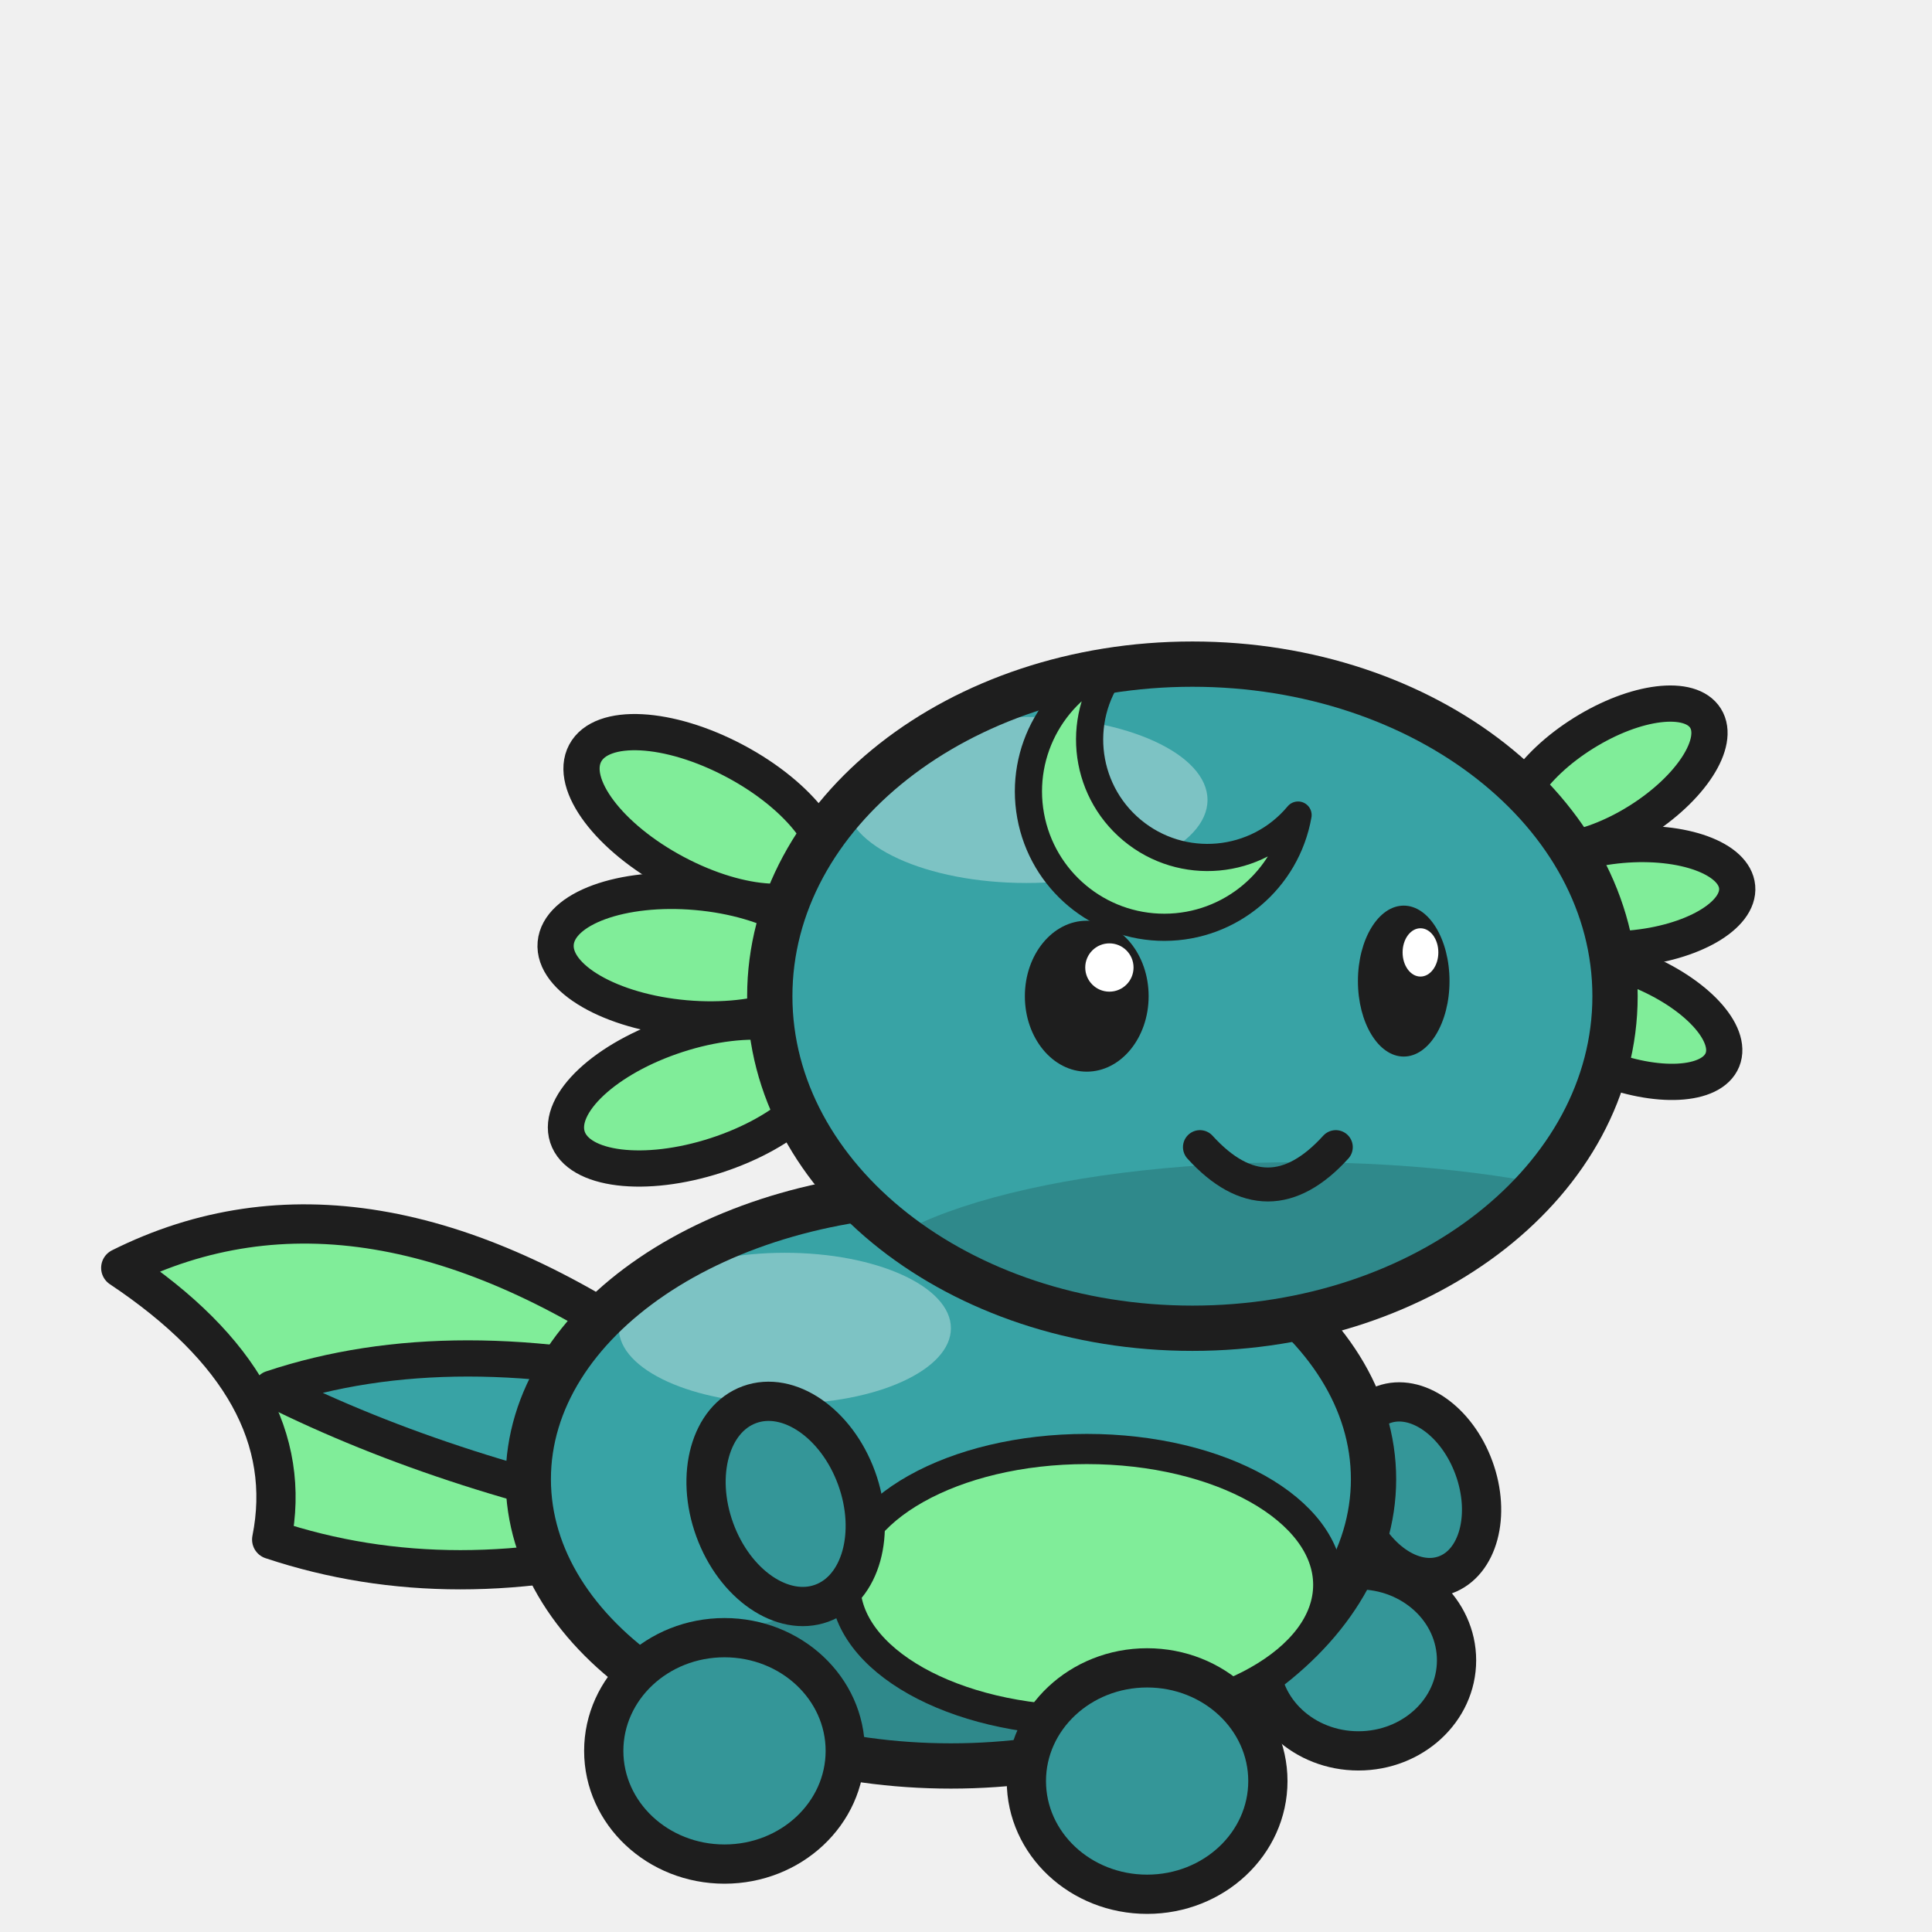
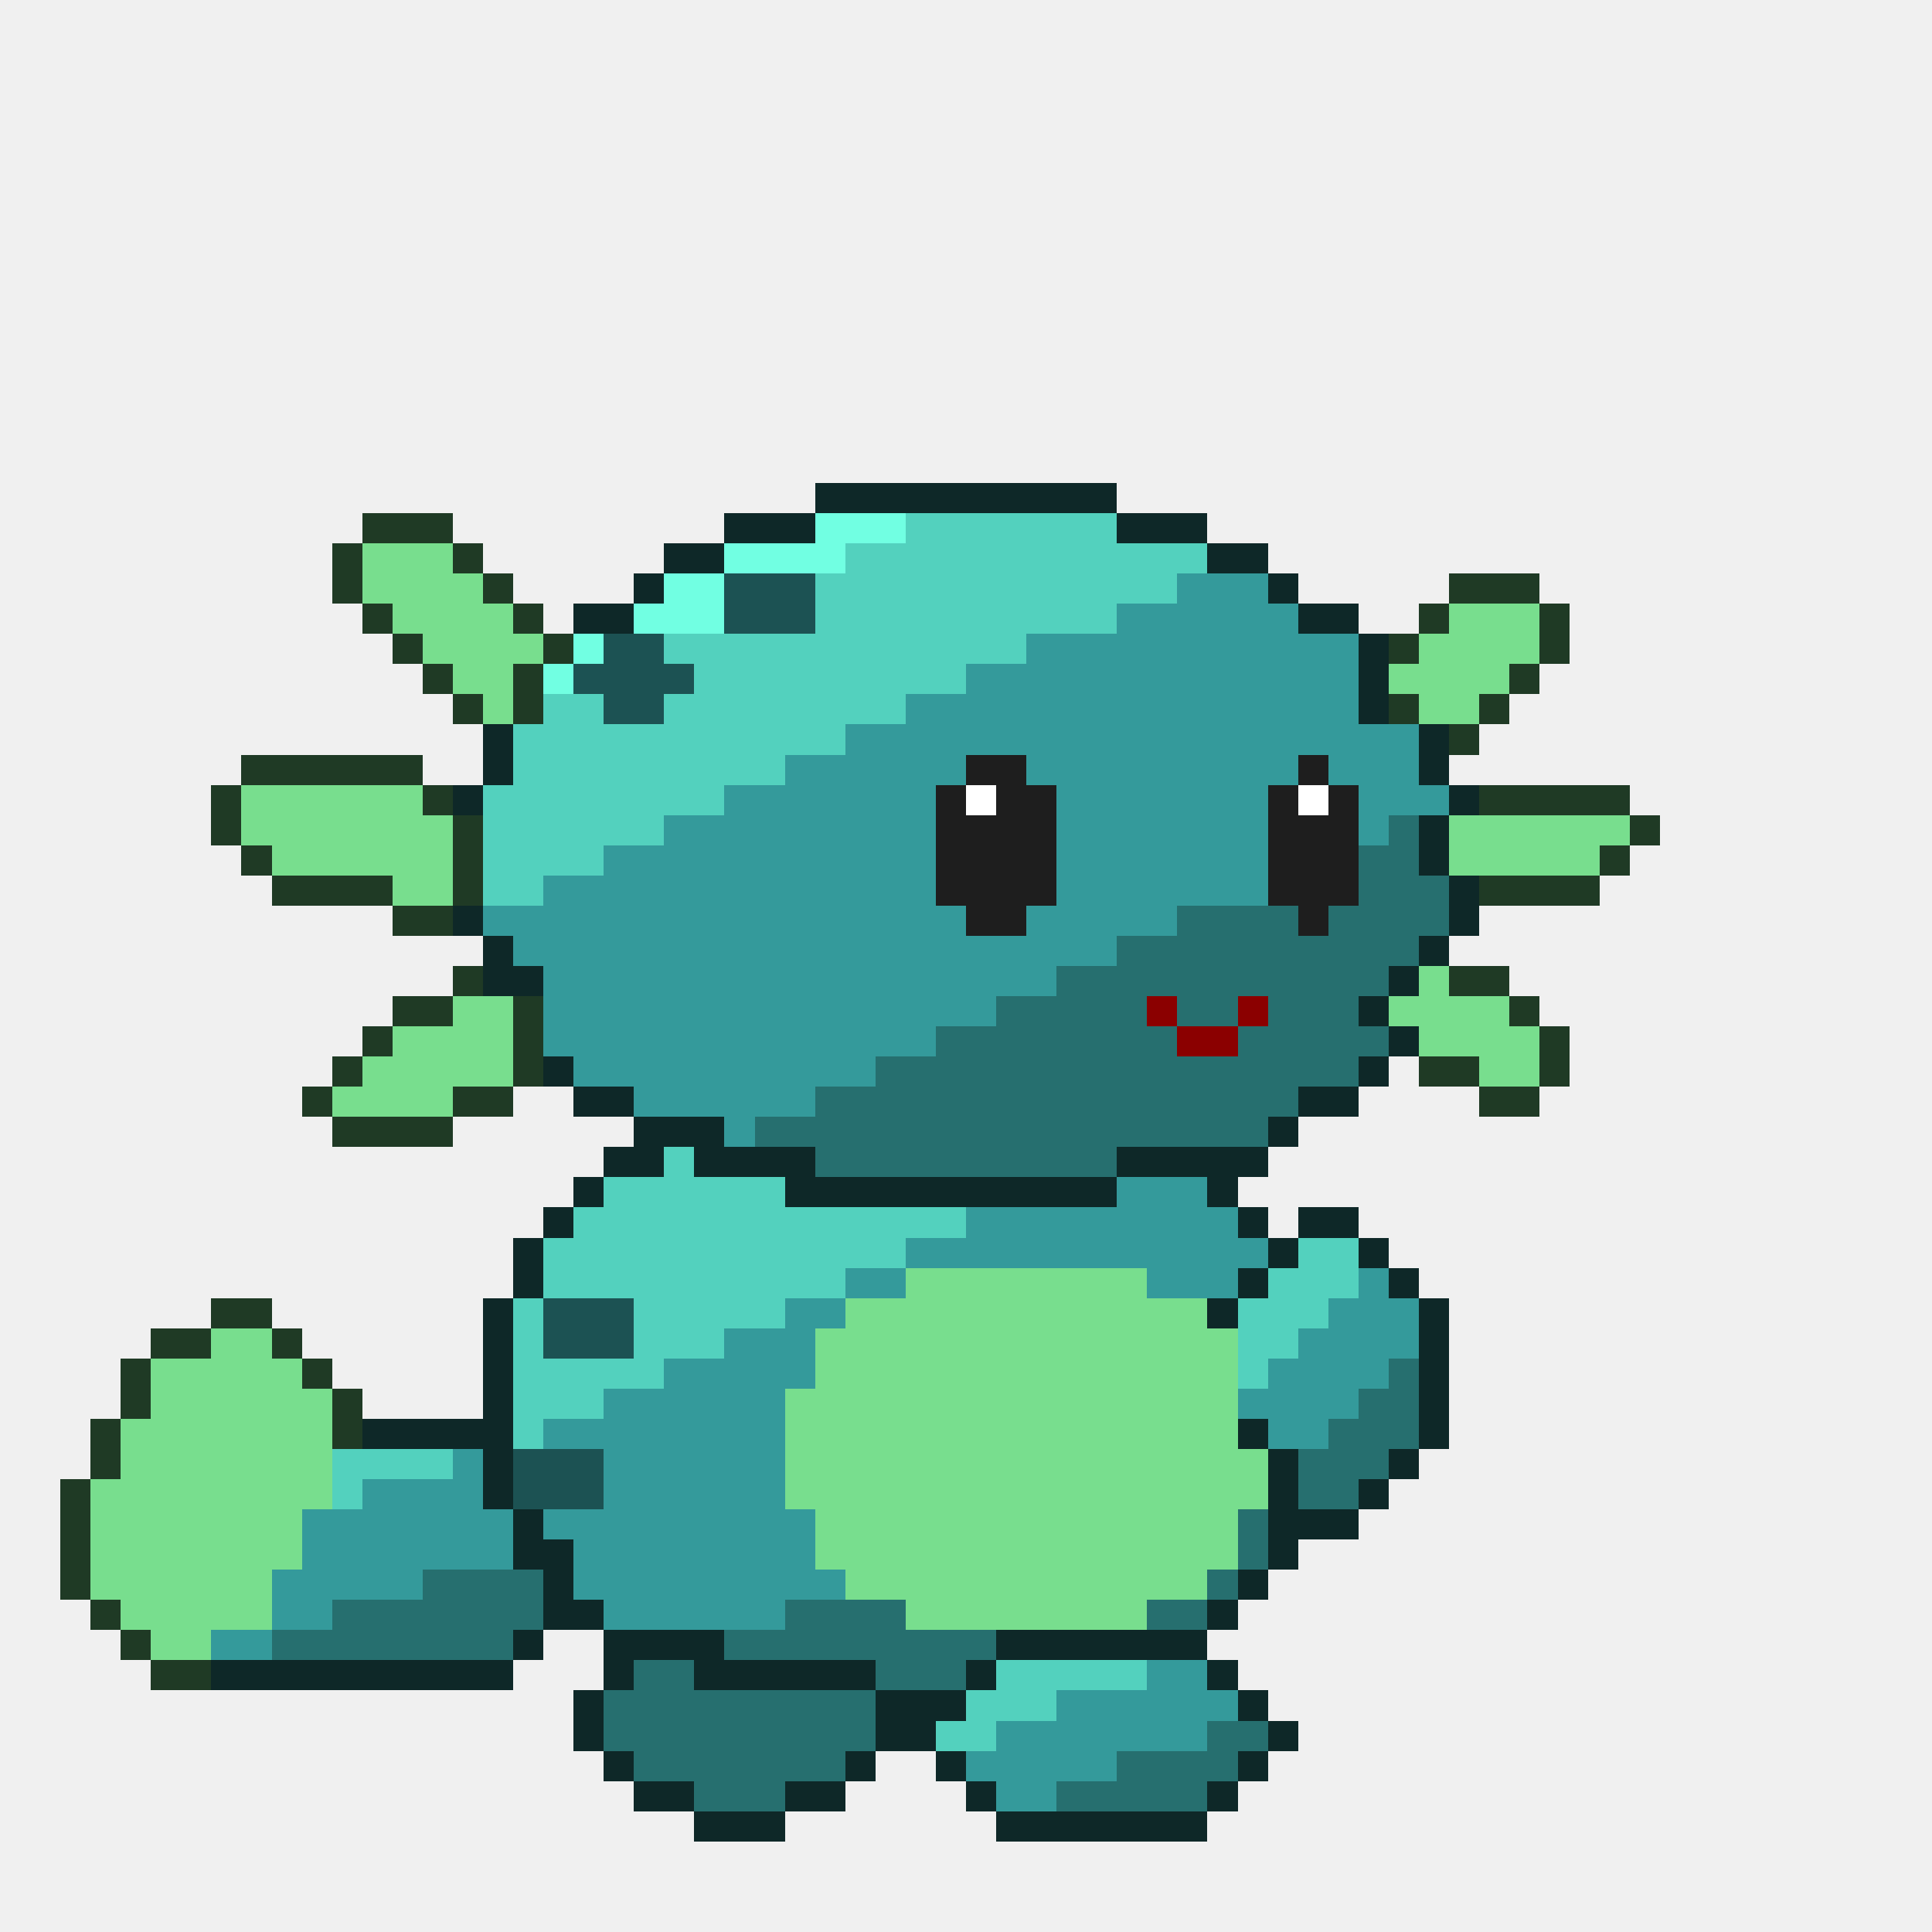
- <svg xmlns="http://www.w3.org/2000/svg" viewBox="0 0 128 128" width="128" height="128">
-   <g transform="translate(64 120) rotate(0) scale(1 1) translate(-64 -120)">
-     <g transform="rotate(0.00 42 96)">
-       <path d="M44 90Q24 76 8 84Q20 92 18 102Q30 106 44 102Z" fill="#80ED99" />
-       <path d="M44 90Q24 76 8 84Q20 92 18 102Q30 106 44 102Z" fill="none" stroke="#1e1e1e" stroke-width="2.6" stroke-linejoin="round" />
-       <path d="M46 92Q30 88 18 92Q30 98 46 101Z" fill="#38A3A5" />
-       <path d="M46 92Q30 88 18 92Q30 98 46 101Z" fill="none" stroke="#1e1e1e" stroke-width="2.4" stroke-linejoin="round" />
-     </g>
-     <ellipse cx="60" cy="108" rx="6.5" ry="6" fill="#349698" />
-     <ellipse cx="60" cy="108" rx="6.5" ry="6" fill="none" stroke="#1e1e1e" stroke-width="2.6" stroke-linejoin="round" />
-     <ellipse cx="90" cy="110" rx="6.5" ry="6" fill="#349698" />
-     <ellipse cx="90" cy="110" rx="6.5" ry="6" fill="none" stroke="#1e1e1e" stroke-width="2.6" stroke-linejoin="round" />
-     <g transform="rotate(70.00 92 94)">
-       <ellipse cx="97" cy="94" rx="6" ry="4.2" fill="#349698" />
-       <ellipse cx="97" cy="94" rx="6" ry="4.2" fill="none" stroke="#1e1e1e" stroke-width="2.6" stroke-linejoin="round" />
-     </g>
-     <ellipse cx="63" cy="98" rx="28" ry="19" fill="#38A3A5" />
-     <clipPath id="f0c0">
-       <ellipse cx="63" cy="98" rx="28" ry="19" />
-     </clipPath>
-     <ellipse cx="72" cy="115" rx="32" ry="10" fill="#000000" fill-opacity="0.16" clip-path="url(#f0c0)" />
-     <ellipse cx="52" cy="88" rx="11" ry="5" fill="#ffffff" fill-opacity="0.35" clip-path="url(#f0c0)" />
-     <ellipse cx="63" cy="98" rx="28" ry="19" fill="none" stroke="#1e1e1e" stroke-width="3" stroke-linejoin="round" />
-     <ellipse cx="72" cy="105" rx="16" ry="9" fill="#80ED99" />
-     <ellipse cx="72" cy="105" rx="16" ry="9" fill="none" stroke="#1e1e1e" stroke-width="2" stroke-linejoin="round" />
-     <g transform="rotate(-32.00 101 55.08)">
-       <ellipse cx="107.765" cy="55.08" rx="7.38" ry="3.444" fill="#80ED99" />
-       <ellipse cx="107.765" cy="55.08" rx="7.38" ry="3.444" fill="none" stroke="#1e1e1e" stroke-width="2.4" stroke-linejoin="round" />
-     </g>
-     <g transform="rotate(-5.00 101 60)">
-       <ellipse cx="107.765" cy="60" rx="7.38" ry="3.444" fill="#80ED99" />
-       <ellipse cx="107.765" cy="60" rx="7.38" ry="3.444" fill="none" stroke="#1e1e1e" stroke-width="2.4" stroke-linejoin="round" />
-     </g>
-     <g transform="rotate(22.00 101 64.92)">
-       <ellipse cx="107.765" cy="64.92" rx="7.38" ry="3.444" fill="#80ED99" />
-       <ellipse cx="107.765" cy="64.92" rx="7.38" ry="3.444" fill="none" stroke="#1e1e1e" stroke-width="2.4" stroke-linejoin="round" />
-     </g>
-     <g transform="rotate(-152.00 54 58)">
-       <ellipse cx="62.25" cy="58" rx="9" ry="4.2" fill="#80ED99" />
-       <ellipse cx="62.25" cy="58" rx="9" ry="4.2" fill="none" stroke="#1e1e1e" stroke-width="2.4" stroke-linejoin="round" />
-     </g>
-     <g transform="rotate(-175.00 54 64)">
-       <ellipse cx="62.25" cy="64" rx="9" ry="4.2" fill="#80ED99" />
-       <ellipse cx="62.25" cy="64" rx="9" ry="4.2" fill="none" stroke="#1e1e1e" stroke-width="2.4" stroke-linejoin="round" />
-     </g>
-     <g transform="rotate(162.00 54 70)">
-       <ellipse cx="62.25" cy="70" rx="9" ry="4.2" fill="#80ED99" />
-       <ellipse cx="62.25" cy="70" rx="9" ry="4.2" fill="none" stroke="#1e1e1e" stroke-width="2.4" stroke-linejoin="round" />
-     </g>
-     <ellipse cx="79" cy="66" rx="28" ry="22" fill="#38A3A5" />
-     <clipPath id="f0c1">
-       <ellipse cx="79" cy="66" rx="28" ry="22" />
-     </clipPath>
-     <ellipse cx="86" cy="86" rx="30" ry="9" fill="#000000" fill-opacity="0.16" clip-path="url(#f0c1)" />
-     <ellipse cx="68" cy="53" rx="12" ry="5.5" fill="#ffffff" fill-opacity="0.35" clip-path="url(#f0c1)" />
-     <ellipse cx="79" cy="66" rx="28" ry="22" fill="none" stroke="#1e1e1e" stroke-width="3" stroke-linejoin="round" />
-     <path d="M74 44A9 9 0 1 0 86 54A7 7 0 1 1 74 44Z" fill="#80ED99" />
-     <path d="M74 44A9 9 0 1 0 86 54A7 7 0 1 1 74 44Z" fill="none" stroke="#1e1e1e" stroke-width="1.8" stroke-linejoin="round" />
-     <ellipse cx="72" cy="66" rx="4.1" ry="5" fill="#1e1e1e" />
-     <circle cx="73.5" cy="64.1" r="1.6" fill="#ffffff" />
-     <g transform="translate(93 65) scale(0.74 1) translate(-93 -65)">
-       <ellipse cx="93" cy="65" rx="4.1" ry="5" fill="#1e1e1e" />
-       <circle cx="94.5" cy="63.1" r="1.6" fill="#ffffff" />
-     </g>
-     <path d="M79.5 76Q84 80.95 88.5 76" fill="none" stroke="#1e1e1e" stroke-width="2.25" stroke-linecap="round" stroke-linejoin="round" />
-     <ellipse cx="48" cy="116" rx="8" ry="7.5" fill="#349698" />
-     <ellipse cx="48" cy="116" rx="8" ry="7.5" fill="none" stroke="#1e1e1e" stroke-width="2.6" stroke-linejoin="round" />
-     <ellipse cx="76" cy="118" rx="8" ry="7.5" fill="#349698" />
-     <ellipse cx="76" cy="118" rx="8" ry="7.5" fill="none" stroke="#1e1e1e" stroke-width="2.6" stroke-linejoin="round" />
-     <g transform="rotate(70.00 50 94)">
-       <ellipse cx="56" cy="94" rx="7" ry="5" fill="#349698" />
-       <ellipse cx="56" cy="94" rx="7" ry="5" fill="none" stroke="#1e1e1e" stroke-width="2.6" stroke-linejoin="round" />
-     </g>
-   </g>
+ <svg xmlns="http://www.w3.org/2000/svg" viewBox="0 0 128 128" width="128" height="128" shape-rendering="crispEdges">
+   <rect x="54" y="32" width="20" height="2" fill="#0e2828" />
+   <rect x="24" y="34" width="6" height="2" fill="#1f3a25" />
+   <rect x="48" y="34" width="6" height="2" fill="#0e2828" />
+   <rect x="54" y="34" width="6" height="2" fill="#71ffe2" />
+   <rect x="60" y="34" width="14" height="2" fill="#53d1be" />
+   <rect x="74" y="34" width="6" height="2" fill="#0e2828" />
+   <rect x="22" y="36" width="2" height="2" fill="#1f3a25" />
+   <rect x="24" y="36" width="6" height="2" fill="#78de8e" />
+   <rect x="30" y="36" width="2" height="2" fill="#1f3a25" />
+   <rect x="44" y="36" width="4" height="2" fill="#0e2828" />
+   <rect x="48" y="36" width="8" height="2" fill="#71ffe2" />
+   <rect x="56" y="36" width="24" height="2" fill="#53d1be" />
+   <rect x="80" y="36" width="4" height="2" fill="#0e2828" />
+   <rect x="22" y="38" width="2" height="2" fill="#1f3a25" />
+   <rect x="24" y="38" width="8" height="2" fill="#78de8e" />
+   <rect x="32" y="38" width="2" height="2" fill="#1f3a25" />
+   <rect x="42" y="38" width="2" height="2" fill="#0e2828" />
+   <rect x="44" y="38" width="4" height="2" fill="#71ffe2" />
+   <rect x="48" y="38" width="6" height="2" fill="#1c5253" />
+   <rect x="54" y="38" width="24" height="2" fill="#53d1be" />
+   <rect x="78" y="38" width="6" height="2" fill="#349a9b" />
+   <rect x="84" y="38" width="2" height="2" fill="#0e2828" />
+   <rect x="96" y="38" width="6" height="2" fill="#1f3a25" />
+   <rect x="24" y="40" width="2" height="2" fill="#1f3a25" />
+   <rect x="26" y="40" width="8" height="2" fill="#78de8e" />
+   <rect x="34" y="40" width="2" height="2" fill="#1f3a25" />
+   <rect x="38" y="40" width="4" height="2" fill="#0e2828" />
+   <rect x="42" y="40" width="6" height="2" fill="#71ffe2" />
+   <rect x="48" y="40" width="6" height="2" fill="#1c5253" />
+   <rect x="54" y="40" width="20" height="2" fill="#53d1be" />
+   <rect x="74" y="40" width="12" height="2" fill="#349a9b" />
+   <rect x="86" y="40" width="4" height="2" fill="#0e2828" />
+   <rect x="94" y="40" width="2" height="2" fill="#1f3a25" />
+   <rect x="96" y="40" width="6" height="2" fill="#78de8e" />
+   <rect x="102" y="40" width="2" height="2" fill="#1f3a25" />
+   <rect x="26" y="42" width="2" height="2" fill="#1f3a25" />
+   <rect x="28" y="42" width="8" height="2" fill="#78de8e" />
+   <rect x="36" y="42" width="2" height="2" fill="#1f3a25" />
+   <rect x="38" y="42" width="2" height="2" fill="#71ffe2" />
+   <rect x="40" y="42" width="4" height="2" fill="#1c5253" />
+   <rect x="44" y="42" width="24" height="2" fill="#53d1be" />
+   <rect x="68" y="42" width="22" height="2" fill="#349a9b" />
+   <rect x="90" y="42" width="2" height="2" fill="#0e2828" />
+   <rect x="92" y="42" width="2" height="2" fill="#1f3a25" />
+   <rect x="94" y="42" width="8" height="2" fill="#78de8e" />
+   <rect x="102" y="42" width="2" height="2" fill="#1f3a25" />
+   <rect x="28" y="44" width="2" height="2" fill="#1f3a25" />
+   <rect x="30" y="44" width="4" height="2" fill="#78de8e" />
+   <rect x="34" y="44" width="2" height="2" fill="#1f3a25" />
+   <rect x="36" y="44" width="2" height="2" fill="#71ffe2" />
+   <rect x="38" y="44" width="8" height="2" fill="#1c5253" />
+   <rect x="46" y="44" width="18" height="2" fill="#53d1be" />
+   <rect x="64" y="44" width="26" height="2" fill="#349a9b" />
+   <rect x="90" y="44" width="2" height="2" fill="#0e2828" />
+   <rect x="92" y="44" width="8" height="2" fill="#78de8e" />
+   <rect x="100" y="44" width="2" height="2" fill="#1f3a25" />
+   <rect x="30" y="46" width="2" height="2" fill="#1f3a25" />
+   <rect x="32" y="46" width="2" height="2" fill="#78de8e" />
+   <rect x="34" y="46" width="2" height="2" fill="#1f3a25" />
+   <rect x="36" y="46" width="4" height="2" fill="#53d1be" />
+   <rect x="40" y="46" width="4" height="2" fill="#1c5253" />
+   <rect x="44" y="46" width="16" height="2" fill="#53d1be" />
+   <rect x="60" y="46" width="30" height="2" fill="#349a9b" />
+   <rect x="90" y="46" width="2" height="2" fill="#0e2828" />
+   <rect x="92" y="46" width="2" height="2" fill="#1f3a25" />
+   <rect x="94" y="46" width="4" height="2" fill="#78de8e" />
+   <rect x="98" y="46" width="2" height="2" fill="#1f3a25" />
+   <rect x="32" y="48" width="2" height="2" fill="#0e2828" />
+   <rect x="34" y="48" width="22" height="2" fill="#53d1be" />
+   <rect x="56" y="48" width="38" height="2" fill="#349a9b" />
+   <rect x="94" y="48" width="2" height="2" fill="#0e2828" />
+   <rect x="96" y="48" width="2" height="2" fill="#1f3a25" />
+   <rect x="16" y="50" width="12" height="2" fill="#1f3a25" />
+   <rect x="32" y="50" width="2" height="2" fill="#0e2828" />
+   <rect x="34" y="50" width="18" height="2" fill="#53d1be" />
+   <rect x="52" y="50" width="12" height="2" fill="#349a9b" />
+   <rect x="64" y="50" width="4" height="2" fill="#1e1e1e" />
+   <rect x="68" y="50" width="18" height="2" fill="#349a9b" />
+   <rect x="86" y="50" width="2" height="2" fill="#1e1e1e" />
+   <rect x="88" y="50" width="6" height="2" fill="#349a9b" />
+   <rect x="94" y="50" width="2" height="2" fill="#0e2828" />
+   <rect x="14" y="52" width="2" height="2" fill="#1f3a25" />
+   <rect x="16" y="52" width="12" height="2" fill="#78de8e" />
+   <rect x="28" y="52" width="2" height="2" fill="#1f3a25" />
+   <rect x="30" y="52" width="2" height="2" fill="#0e2828" />
+   <rect x="32" y="52" width="16" height="2" fill="#53d1be" />
+   <rect x="48" y="52" width="14" height="2" fill="#349a9b" />
+   <rect x="62" y="52" width="2" height="2" fill="#1e1e1e" />
+   <rect x="64" y="52" width="2" height="2" fill="#ffffff" />
+   <rect x="66" y="52" width="4" height="2" fill="#1e1e1e" />
+   <rect x="70" y="52" width="14" height="2" fill="#349a9b" />
+   <rect x="84" y="52" width="2" height="2" fill="#1e1e1e" />
+   <rect x="86" y="52" width="2" height="2" fill="#ffffff" />
+   <rect x="88" y="52" width="2" height="2" fill="#1e1e1e" />
+   <rect x="90" y="52" width="6" height="2" fill="#349a9b" />
+   <rect x="96" y="52" width="2" height="2" fill="#0e2828" />
+   <rect x="98" y="52" width="10" height="2" fill="#1f3a25" />
+   <rect x="14" y="54" width="2" height="2" fill="#1f3a25" />
+   <rect x="16" y="54" width="14" height="2" fill="#78de8e" />
+   <rect x="30" y="54" width="2" height="2" fill="#1f3a25" />
+   <rect x="32" y="54" width="12" height="2" fill="#53d1be" />
+   <rect x="44" y="54" width="18" height="2" fill="#349a9b" />
+   <rect x="62" y="54" width="8" height="2" fill="#1e1e1e" />
+   <rect x="70" y="54" width="14" height="2" fill="#349a9b" />
+   <rect x="84" y="54" width="6" height="2" fill="#1e1e1e" />
+   <rect x="90" y="54" width="2" height="2" fill="#349a9b" />
+   <rect x="92" y="54" width="2" height="2" fill="#266f6f" />
+   <rect x="94" y="54" width="2" height="2" fill="#0e2828" />
+   <rect x="96" y="54" width="12" height="2" fill="#78de8e" />
+   <rect x="108" y="54" width="2" height="2" fill="#1f3a25" />
+   <rect x="16" y="56" width="2" height="2" fill="#1f3a25" />
+   <rect x="18" y="56" width="12" height="2" fill="#78de8e" />
+   <rect x="30" y="56" width="2" height="2" fill="#1f3a25" />
+   <rect x="32" y="56" width="8" height="2" fill="#53d1be" />
+   <rect x="40" y="56" width="22" height="2" fill="#349a9b" />
+   <rect x="62" y="56" width="8" height="2" fill="#1e1e1e" />
+   <rect x="70" y="56" width="14" height="2" fill="#349a9b" />
+   <rect x="84" y="56" width="6" height="2" fill="#1e1e1e" />
+   <rect x="90" y="56" width="4" height="2" fill="#266f6f" />
+   <rect x="94" y="56" width="2" height="2" fill="#0e2828" />
+   <rect x="96" y="56" width="10" height="2" fill="#78de8e" />
+   <rect x="106" y="56" width="2" height="2" fill="#1f3a25" />
+   <rect x="18" y="58" width="8" height="2" fill="#1f3a25" />
+   <rect x="26" y="58" width="4" height="2" fill="#78de8e" />
+   <rect x="30" y="58" width="2" height="2" fill="#1f3a25" />
+   <rect x="32" y="58" width="4" height="2" fill="#53d1be" />
+   <rect x="36" y="58" width="26" height="2" fill="#349a9b" />
+   <rect x="62" y="58" width="8" height="2" fill="#1e1e1e" />
+   <rect x="70" y="58" width="14" height="2" fill="#349a9b" />
+   <rect x="84" y="58" width="6" height="2" fill="#1e1e1e" />
+   <rect x="90" y="58" width="6" height="2" fill="#266f6f" />
+   <rect x="96" y="58" width="2" height="2" fill="#0e2828" />
+   <rect x="98" y="58" width="8" height="2" fill="#1f3a25" />
+   <rect x="26" y="60" width="4" height="2" fill="#1f3a25" />
+   <rect x="30" y="60" width="2" height="2" fill="#0e2828" />
+   <rect x="32" y="60" width="32" height="2" fill="#349a9b" />
+   <rect x="64" y="60" width="4" height="2" fill="#1e1e1e" />
+   <rect x="68" y="60" width="10" height="2" fill="#349a9b" />
+   <rect x="78" y="60" width="8" height="2" fill="#266f6f" />
+   <rect x="86" y="60" width="2" height="2" fill="#1e1e1e" />
+   <rect x="88" y="60" width="8" height="2" fill="#266f6f" />
+   <rect x="96" y="60" width="2" height="2" fill="#0e2828" />
+   <rect x="32" y="62" width="2" height="2" fill="#0e2828" />
+   <rect x="34" y="62" width="40" height="2" fill="#349a9b" />
+   <rect x="74" y="62" width="20" height="2" fill="#266f6f" />
+   <rect x="94" y="62" width="2" height="2" fill="#0e2828" />
+   <rect x="30" y="64" width="2" height="2" fill="#1f3a25" />
+   <rect x="32" y="64" width="4" height="2" fill="#0e2828" />
+   <rect x="36" y="64" width="34" height="2" fill="#349a9b" />
+   <rect x="70" y="64" width="22" height="2" fill="#266f6f" />
+   <rect x="92" y="64" width="2" height="2" fill="#0e2828" />
+   <rect x="94" y="64" width="2" height="2" fill="#78de8e" />
+   <rect x="96" y="64" width="4" height="2" fill="#1f3a25" />
+   <rect x="26" y="66" width="4" height="2" fill="#1f3a25" />
+   <rect x="30" y="66" width="4" height="2" fill="#78de8e" />
+   <rect x="34" y="66" width="2" height="2" fill="#1f3a25" />
+   <rect x="36" y="66" width="30" height="2" fill="#349a9b" />
+   <rect x="66" y="66" width="10" height="2" fill="#266f6f" />
+   <rect x="76" y="66" width="2" height="2" fill="#8b0000" />
+   <rect x="78" y="66" width="4" height="2" fill="#266f6f" />
+   <rect x="82" y="66" width="2" height="2" fill="#8b0000" />
+   <rect x="84" y="66" width="6" height="2" fill="#266f6f" />
+   <rect x="90" y="66" width="2" height="2" fill="#0e2828" />
+   <rect x="92" y="66" width="8" height="2" fill="#78de8e" />
+   <rect x="100" y="66" width="2" height="2" fill="#1f3a25" />
+   <rect x="24" y="68" width="2" height="2" fill="#1f3a25" />
+   <rect x="26" y="68" width="8" height="2" fill="#78de8e" />
+   <rect x="34" y="68" width="2" height="2" fill="#1f3a25" />
+   <rect x="36" y="68" width="26" height="2" fill="#349a9b" />
+   <rect x="62" y="68" width="16" height="2" fill="#266f6f" />
+   <rect x="78" y="68" width="4" height="2" fill="#8b0000" />
+   <rect x="82" y="68" width="10" height="2" fill="#266f6f" />
+   <rect x="92" y="68" width="2" height="2" fill="#0e2828" />
+   <rect x="94" y="68" width="8" height="2" fill="#78de8e" />
+   <rect x="102" y="68" width="2" height="2" fill="#1f3a25" />
+   <rect x="22" y="70" width="2" height="2" fill="#1f3a25" />
+   <rect x="24" y="70" width="10" height="2" fill="#78de8e" />
+   <rect x="34" y="70" width="2" height="2" fill="#1f3a25" />
+   <rect x="36" y="70" width="2" height="2" fill="#0e2828" />
+   <rect x="38" y="70" width="20" height="2" fill="#349a9b" />
+   <rect x="58" y="70" width="32" height="2" fill="#266f6f" />
+   <rect x="90" y="70" width="2" height="2" fill="#0e2828" />
+   <rect x="94" y="70" width="4" height="2" fill="#1f3a25" />
+   <rect x="98" y="70" width="4" height="2" fill="#78de8e" />
+   <rect x="102" y="70" width="2" height="2" fill="#1f3a25" />
+   <rect x="20" y="72" width="2" height="2" fill="#1f3a25" />
+   <rect x="22" y="72" width="8" height="2" fill="#78de8e" />
+   <rect x="30" y="72" width="4" height="2" fill="#1f3a25" />
+   <rect x="38" y="72" width="4" height="2" fill="#0e2828" />
+   <rect x="42" y="72" width="12" height="2" fill="#349a9b" />
+   <rect x="54" y="72" width="32" height="2" fill="#266f6f" />
+   <rect x="86" y="72" width="4" height="2" fill="#0e2828" />
+   <rect x="98" y="72" width="4" height="2" fill="#1f3a25" />
+   <rect x="22" y="74" width="8" height="2" fill="#1f3a25" />
+   <rect x="42" y="74" width="6" height="2" fill="#0e2828" />
+   <rect x="48" y="74" width="2" height="2" fill="#349a9b" />
+   <rect x="50" y="74" width="34" height="2" fill="#266f6f" />
+   <rect x="84" y="74" width="2" height="2" fill="#0e2828" />
+   <rect x="40" y="76" width="4" height="2" fill="#0e2828" />
+   <rect x="44" y="76" width="2" height="2" fill="#53d1be" />
+   <rect x="46" y="76" width="8" height="2" fill="#0e2828" />
+   <rect x="54" y="76" width="20" height="2" fill="#266f6f" />
+   <rect x="74" y="76" width="10" height="2" fill="#0e2828" />
+   <rect x="38" y="78" width="2" height="2" fill="#0e2828" />
+   <rect x="40" y="78" width="12" height="2" fill="#53d1be" />
+   <rect x="52" y="78" width="22" height="2" fill="#0e2828" />
+   <rect x="74" y="78" width="6" height="2" fill="#349a9b" />
+   <rect x="80" y="78" width="2" height="2" fill="#0e2828" />
+   <rect x="36" y="80" width="2" height="2" fill="#0e2828" />
+   <rect x="38" y="80" width="26" height="2" fill="#53d1be" />
+   <rect x="64" y="80" width="18" height="2" fill="#349a9b" />
+   <rect x="82" y="80" width="2" height="2" fill="#0e2828" />
+   <rect x="86" y="80" width="4" height="2" fill="#0e2828" />
+   <rect x="34" y="82" width="2" height="2" fill="#0e2828" />
+   <rect x="36" y="82" width="24" height="2" fill="#53d1be" />
+   <rect x="60" y="82" width="24" height="2" fill="#349a9b" />
+   <rect x="84" y="82" width="2" height="2" fill="#0e2828" />
+   <rect x="86" y="82" width="4" height="2" fill="#53d1be" />
+   <rect x="90" y="82" width="2" height="2" fill="#0e2828" />
+   <rect x="34" y="84" width="2" height="2" fill="#0e2828" />
+   <rect x="36" y="84" width="20" height="2" fill="#53d1be" />
+   <rect x="56" y="84" width="4" height="2" fill="#349a9b" />
+   <rect x="60" y="84" width="16" height="2" fill="#78de8e" />
+   <rect x="76" y="84" width="6" height="2" fill="#349a9b" />
+   <rect x="82" y="84" width="2" height="2" fill="#0e2828" />
+   <rect x="84" y="84" width="6" height="2" fill="#53d1be" />
+   <rect x="90" y="84" width="2" height="2" fill="#349a9b" />
+   <rect x="92" y="84" width="2" height="2" fill="#0e2828" />
+   <rect x="14" y="86" width="4" height="2" fill="#1f3a25" />
+   <rect x="32" y="86" width="2" height="2" fill="#0e2828" />
+   <rect x="34" y="86" width="2" height="2" fill="#53d1be" />
+   <rect x="36" y="86" width="6" height="2" fill="#1c5253" />
+   <rect x="42" y="86" width="10" height="2" fill="#53d1be" />
+   <rect x="52" y="86" width="4" height="2" fill="#349a9b" />
+   <rect x="56" y="86" width="24" height="2" fill="#78de8e" />
+   <rect x="80" y="86" width="2" height="2" fill="#0e2828" />
+   <rect x="82" y="86" width="6" height="2" fill="#53d1be" />
+   <rect x="88" y="86" width="6" height="2" fill="#349a9b" />
+   <rect x="94" y="86" width="2" height="2" fill="#0e2828" />
+   <rect x="10" y="88" width="4" height="2" fill="#1f3a25" />
+   <rect x="14" y="88" width="4" height="2" fill="#78de8e" />
+   <rect x="18" y="88" width="2" height="2" fill="#1f3a25" />
+   <rect x="32" y="88" width="2" height="2" fill="#0e2828" />
+   <rect x="34" y="88" width="2" height="2" fill="#53d1be" />
+   <rect x="36" y="88" width="6" height="2" fill="#1c5253" />
+   <rect x="42" y="88" width="6" height="2" fill="#53d1be" />
+   <rect x="48" y="88" width="6" height="2" fill="#349a9b" />
+   <rect x="54" y="88" width="28" height="2" fill="#78de8e" />
+   <rect x="82" y="88" width="4" height="2" fill="#53d1be" />
+   <rect x="86" y="88" width="8" height="2" fill="#349a9b" />
+   <rect x="94" y="88" width="2" height="2" fill="#0e2828" />
+   <rect x="8" y="90" width="2" height="2" fill="#1f3a25" />
+   <rect x="10" y="90" width="10" height="2" fill="#78de8e" />
+   <rect x="20" y="90" width="2" height="2" fill="#1f3a25" />
+   <rect x="32" y="90" width="2" height="2" fill="#0e2828" />
+   <rect x="34" y="90" width="10" height="2" fill="#53d1be" />
+   <rect x="44" y="90" width="10" height="2" fill="#349a9b" />
+   <rect x="54" y="90" width="28" height="2" fill="#78de8e" />
+   <rect x="82" y="90" width="2" height="2" fill="#53d1be" />
+   <rect x="84" y="90" width="8" height="2" fill="#349a9b" />
+   <rect x="92" y="90" width="2" height="2" fill="#266f6f" />
+   <rect x="94" y="90" width="2" height="2" fill="#0e2828" />
+   <rect x="8" y="92" width="2" height="2" fill="#1f3a25" />
+   <rect x="10" y="92" width="12" height="2" fill="#78de8e" />
+   <rect x="22" y="92" width="2" height="2" fill="#1f3a25" />
+   <rect x="32" y="92" width="2" height="2" fill="#0e2828" />
+   <rect x="34" y="92" width="6" height="2" fill="#53d1be" />
+   <rect x="40" y="92" width="12" height="2" fill="#349a9b" />
+   <rect x="52" y="92" width="30" height="2" fill="#78de8e" />
+   <rect x="82" y="92" width="8" height="2" fill="#349a9b" />
+   <rect x="90" y="92" width="4" height="2" fill="#266f6f" />
+   <rect x="94" y="92" width="2" height="2" fill="#0e2828" />
+   <rect x="6" y="94" width="2" height="2" fill="#1f3a25" />
+   <rect x="8" y="94" width="14" height="2" fill="#78de8e" />
+   <rect x="22" y="94" width="2" height="2" fill="#1f3a25" />
+   <rect x="24" y="94" width="10" height="2" fill="#0e2828" />
+   <rect x="34" y="94" width="2" height="2" fill="#53d1be" />
+   <rect x="36" y="94" width="16" height="2" fill="#349a9b" />
+   <rect x="52" y="94" width="30" height="2" fill="#78de8e" />
+   <rect x="82" y="94" width="2" height="2" fill="#0e2828" />
+   <rect x="84" y="94" width="4" height="2" fill="#349a9b" />
+   <rect x="88" y="94" width="6" height="2" fill="#266f6f" />
+   <rect x="94" y="94" width="2" height="2" fill="#0e2828" />
+   <rect x="6" y="96" width="2" height="2" fill="#1f3a25" />
+   <rect x="8" y="96" width="14" height="2" fill="#78de8e" />
+   <rect x="22" y="96" width="8" height="2" fill="#53d1be" />
+   <rect x="30" y="96" width="2" height="2" fill="#349a9b" />
+   <rect x="32" y="96" width="2" height="2" fill="#0e2828" />
+   <rect x="34" y="96" width="6" height="2" fill="#1c5253" />
+   <rect x="40" y="96" width="12" height="2" fill="#349a9b" />
+   <rect x="52" y="96" width="32" height="2" fill="#78de8e" />
+   <rect x="84" y="96" width="2" height="2" fill="#0e2828" />
+   <rect x="86" y="96" width="6" height="2" fill="#266f6f" />
+   <rect x="92" y="96" width="2" height="2" fill="#0e2828" />
+   <rect x="4" y="98" width="2" height="2" fill="#1f3a25" />
+   <rect x="6" y="98" width="16" height="2" fill="#78de8e" />
+   <rect x="22" y="98" width="2" height="2" fill="#53d1be" />
+   <rect x="24" y="98" width="8" height="2" fill="#349a9b" />
+   <rect x="32" y="98" width="2" height="2" fill="#0e2828" />
+   <rect x="34" y="98" width="6" height="2" fill="#1c5253" />
+   <rect x="40" y="98" width="12" height="2" fill="#349a9b" />
+   <rect x="52" y="98" width="32" height="2" fill="#78de8e" />
+   <rect x="84" y="98" width="2" height="2" fill="#0e2828" />
+   <rect x="86" y="98" width="4" height="2" fill="#266f6f" />
+   <rect x="90" y="98" width="2" height="2" fill="#0e2828" />
+   <rect x="4" y="100" width="2" height="2" fill="#1f3a25" />
+   <rect x="6" y="100" width="14" height="2" fill="#78de8e" />
+   <rect x="20" y="100" width="14" height="2" fill="#349a9b" />
+   <rect x="34" y="100" width="2" height="2" fill="#0e2828" />
+   <rect x="36" y="100" width="18" height="2" fill="#349a9b" />
+   <rect x="54" y="100" width="28" height="2" fill="#78de8e" />
+   <rect x="82" y="100" width="2" height="2" fill="#266f6f" />
+   <rect x="84" y="100" width="6" height="2" fill="#0e2828" />
+   <rect x="4" y="102" width="2" height="2" fill="#1f3a25" />
+   <rect x="6" y="102" width="14" height="2" fill="#78de8e" />
+   <rect x="20" y="102" width="14" height="2" fill="#349a9b" />
+   <rect x="34" y="102" width="4" height="2" fill="#0e2828" />
+   <rect x="38" y="102" width="16" height="2" fill="#349a9b" />
+   <rect x="54" y="102" width="28" height="2" fill="#78de8e" />
+   <rect x="82" y="102" width="2" height="2" fill="#266f6f" />
+   <rect x="84" y="102" width="2" height="2" fill="#0e2828" />
+   <rect x="4" y="104" width="2" height="2" fill="#1f3a25" />
+   <rect x="6" y="104" width="12" height="2" fill="#78de8e" />
+   <rect x="18" y="104" width="10" height="2" fill="#349a9b" />
+   <rect x="28" y="104" width="8" height="2" fill="#266f6f" />
+   <rect x="36" y="104" width="2" height="2" fill="#0e2828" />
+   <rect x="38" y="104" width="18" height="2" fill="#349a9b" />
+   <rect x="56" y="104" width="24" height="2" fill="#78de8e" />
+   <rect x="80" y="104" width="2" height="2" fill="#266f6f" />
+   <rect x="82" y="104" width="2" height="2" fill="#0e2828" />
+   <rect x="6" y="106" width="2" height="2" fill="#1f3a25" />
+   <rect x="8" y="106" width="10" height="2" fill="#78de8e" />
+   <rect x="18" y="106" width="4" height="2" fill="#349a9b" />
+   <rect x="22" y="106" width="14" height="2" fill="#266f6f" />
+   <rect x="36" y="106" width="4" height="2" fill="#0e2828" />
+   <rect x="40" y="106" width="12" height="2" fill="#349a9b" />
+   <rect x="52" y="106" width="8" height="2" fill="#266f6f" />
+   <rect x="60" y="106" width="16" height="2" fill="#78de8e" />
+   <rect x="76" y="106" width="4" height="2" fill="#266f6f" />
+   <rect x="80" y="106" width="2" height="2" fill="#0e2828" />
+   <rect x="8" y="108" width="2" height="2" fill="#1f3a25" />
+   <rect x="10" y="108" width="4" height="2" fill="#78de8e" />
+   <rect x="14" y="108" width="4" height="2" fill="#349a9b" />
+   <rect x="18" y="108" width="16" height="2" fill="#266f6f" />
+   <rect x="34" y="108" width="2" height="2" fill="#0e2828" />
+   <rect x="40" y="108" width="8" height="2" fill="#0e2828" />
+   <rect x="48" y="108" width="18" height="2" fill="#266f6f" />
+   <rect x="66" y="108" width="14" height="2" fill="#0e2828" />
+   <rect x="10" y="110" width="4" height="2" fill="#1f3a25" />
+   <rect x="14" y="110" width="20" height="2" fill="#0e2828" />
+   <rect x="40" y="110" width="2" height="2" fill="#0e2828" />
+   <rect x="42" y="110" width="4" height="2" fill="#266f6f" />
+   <rect x="46" y="110" width="12" height="2" fill="#0e2828" />
+   <rect x="58" y="110" width="6" height="2" fill="#266f6f" />
+   <rect x="64" y="110" width="2" height="2" fill="#0e2828" />
+   <rect x="66" y="110" width="10" height="2" fill="#53d1be" />
+   <rect x="76" y="110" width="4" height="2" fill="#349a9b" />
+   <rect x="80" y="110" width="2" height="2" fill="#0e2828" />
+   <rect x="38" y="112" width="2" height="2" fill="#0e2828" />
+   <rect x="40" y="112" width="18" height="2" fill="#266f6f" />
+   <rect x="58" y="112" width="6" height="2" fill="#0e2828" />
+   <rect x="64" y="112" width="6" height="2" fill="#53d1be" />
+   <rect x="70" y="112" width="12" height="2" fill="#349a9b" />
+   <rect x="82" y="112" width="2" height="2" fill="#0e2828" />
+   <rect x="38" y="114" width="2" height="2" fill="#0e2828" />
+   <rect x="40" y="114" width="18" height="2" fill="#266f6f" />
+   <rect x="58" y="114" width="4" height="2" fill="#0e2828" />
+   <rect x="62" y="114" width="4" height="2" fill="#53d1be" />
+   <rect x="66" y="114" width="14" height="2" fill="#349a9b" />
+   <rect x="80" y="114" width="4" height="2" fill="#266f6f" />
+   <rect x="84" y="114" width="2" height="2" fill="#0e2828" />
+   <rect x="40" y="116" width="2" height="2" fill="#0e2828" />
+   <rect x="42" y="116" width="14" height="2" fill="#266f6f" />
+   <rect x="56" y="116" width="2" height="2" fill="#0e2828" />
+   <rect x="62" y="116" width="2" height="2" fill="#0e2828" />
+   <rect x="64" y="116" width="10" height="2" fill="#349a9b" />
+   <rect x="74" y="116" width="8" height="2" fill="#266f6f" />
+   <rect x="82" y="116" width="2" height="2" fill="#0e2828" />
+   <rect x="42" y="118" width="4" height="2" fill="#0e2828" />
+   <rect x="46" y="118" width="6" height="2" fill="#266f6f" />
+   <rect x="52" y="118" width="4" height="2" fill="#0e2828" />
+   <rect x="64" y="118" width="2" height="2" fill="#0e2828" />
+   <rect x="66" y="118" width="4" height="2" fill="#349a9b" />
+   <rect x="70" y="118" width="10" height="2" fill="#266f6f" />
+   <rect x="80" y="118" width="2" height="2" fill="#0e2828" />
+   <rect x="46" y="120" width="6" height="2" fill="#0e2828" />
+   <rect x="66" y="120" width="14" height="2" fill="#0e2828" />
</svg>
